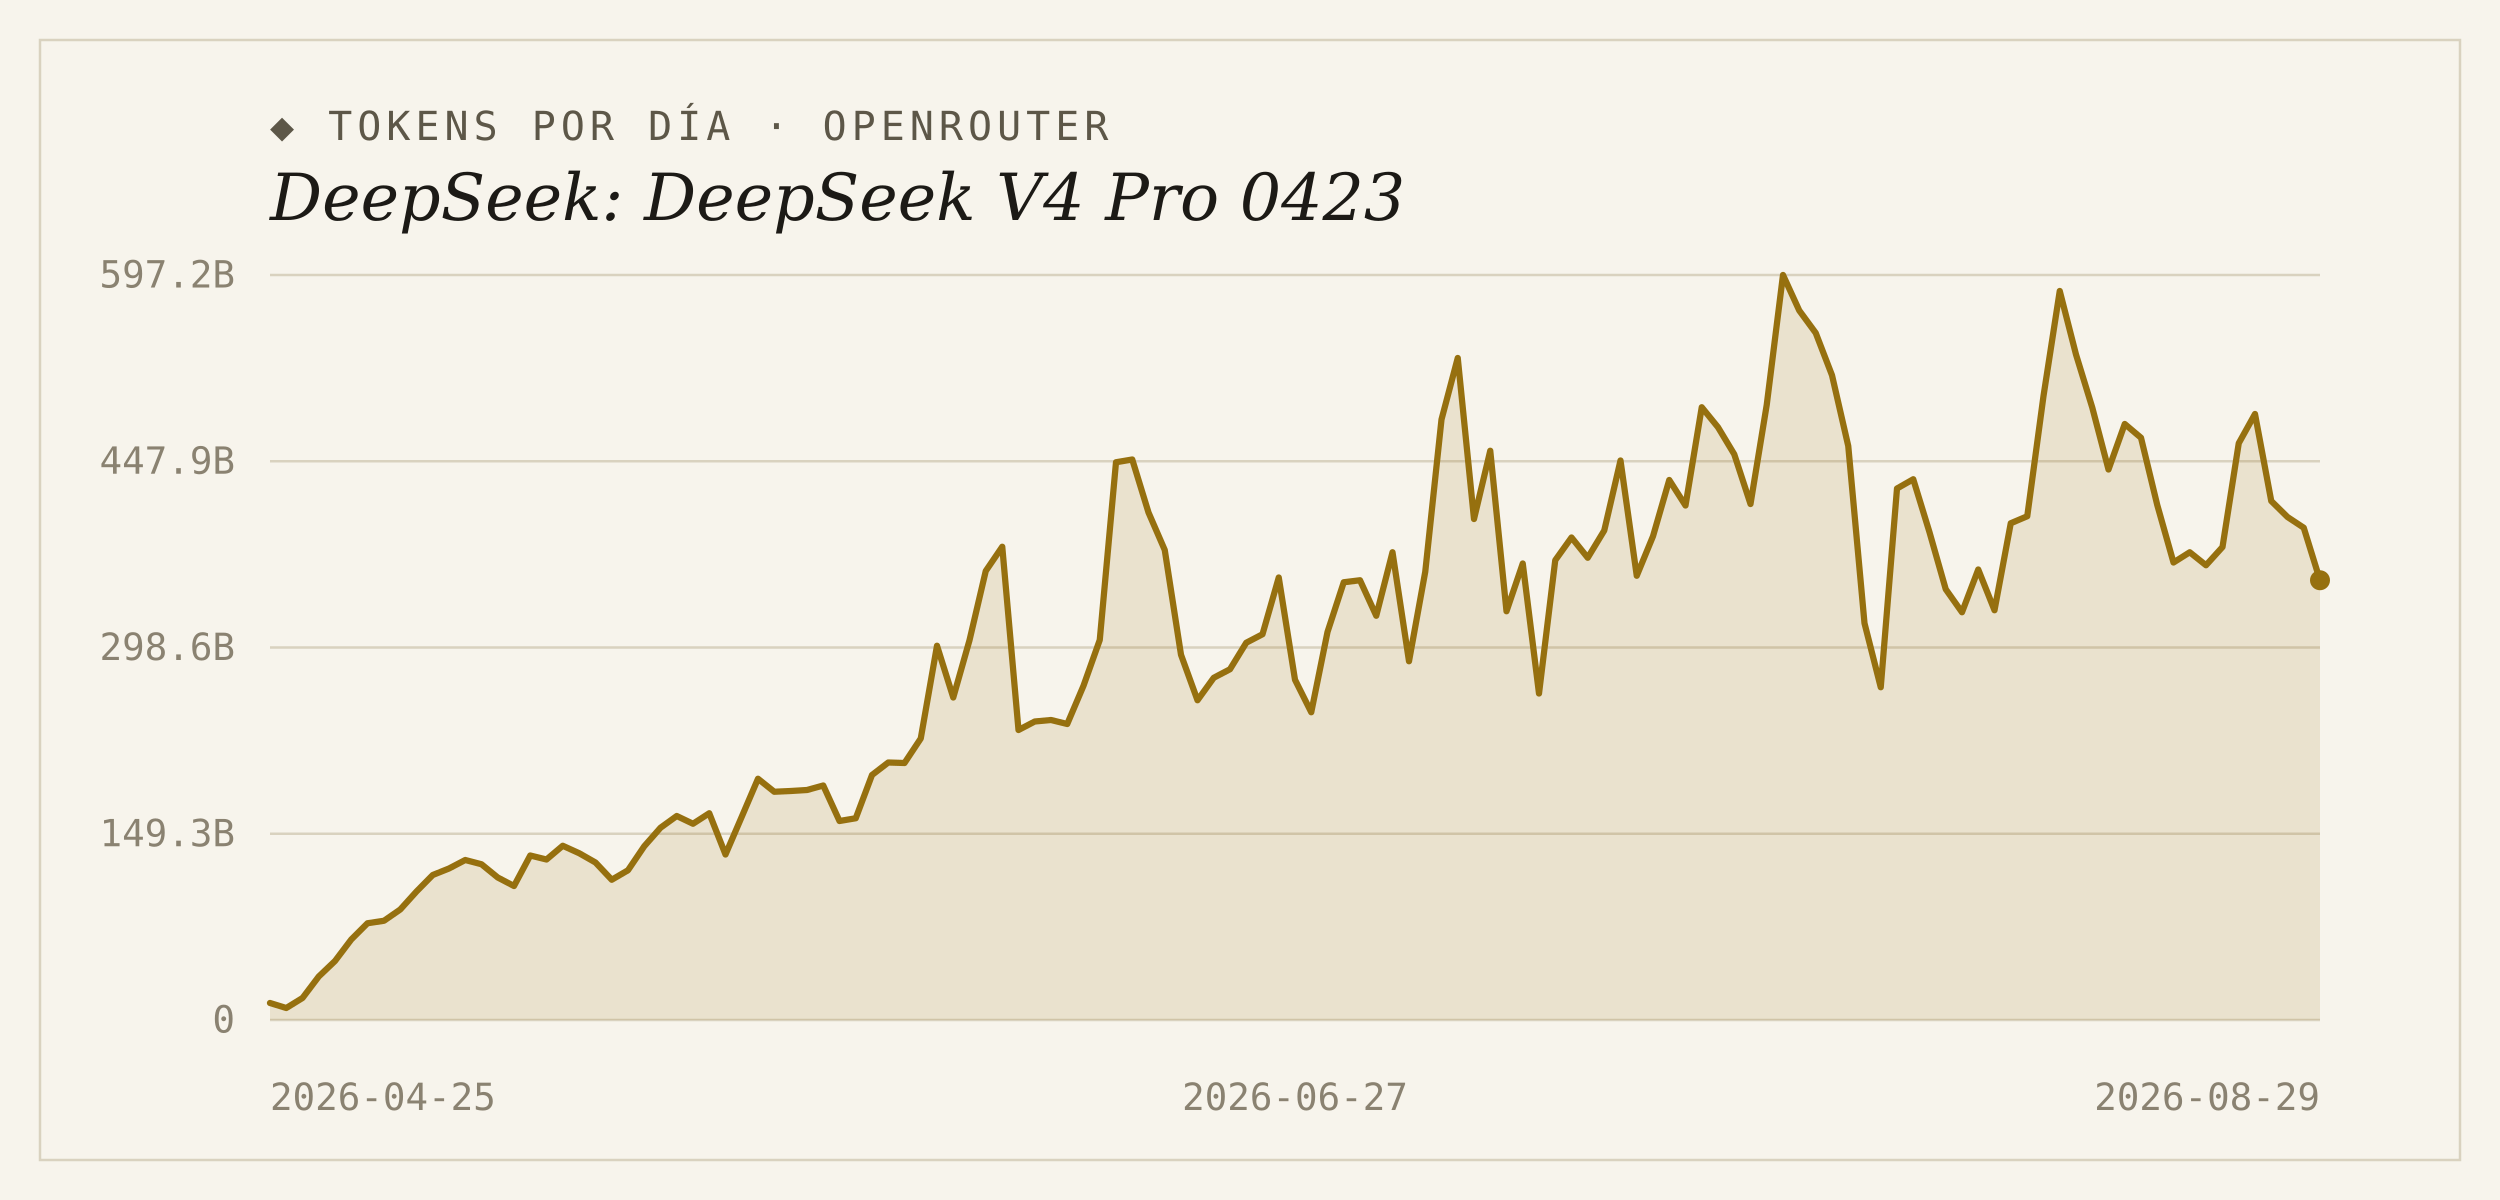
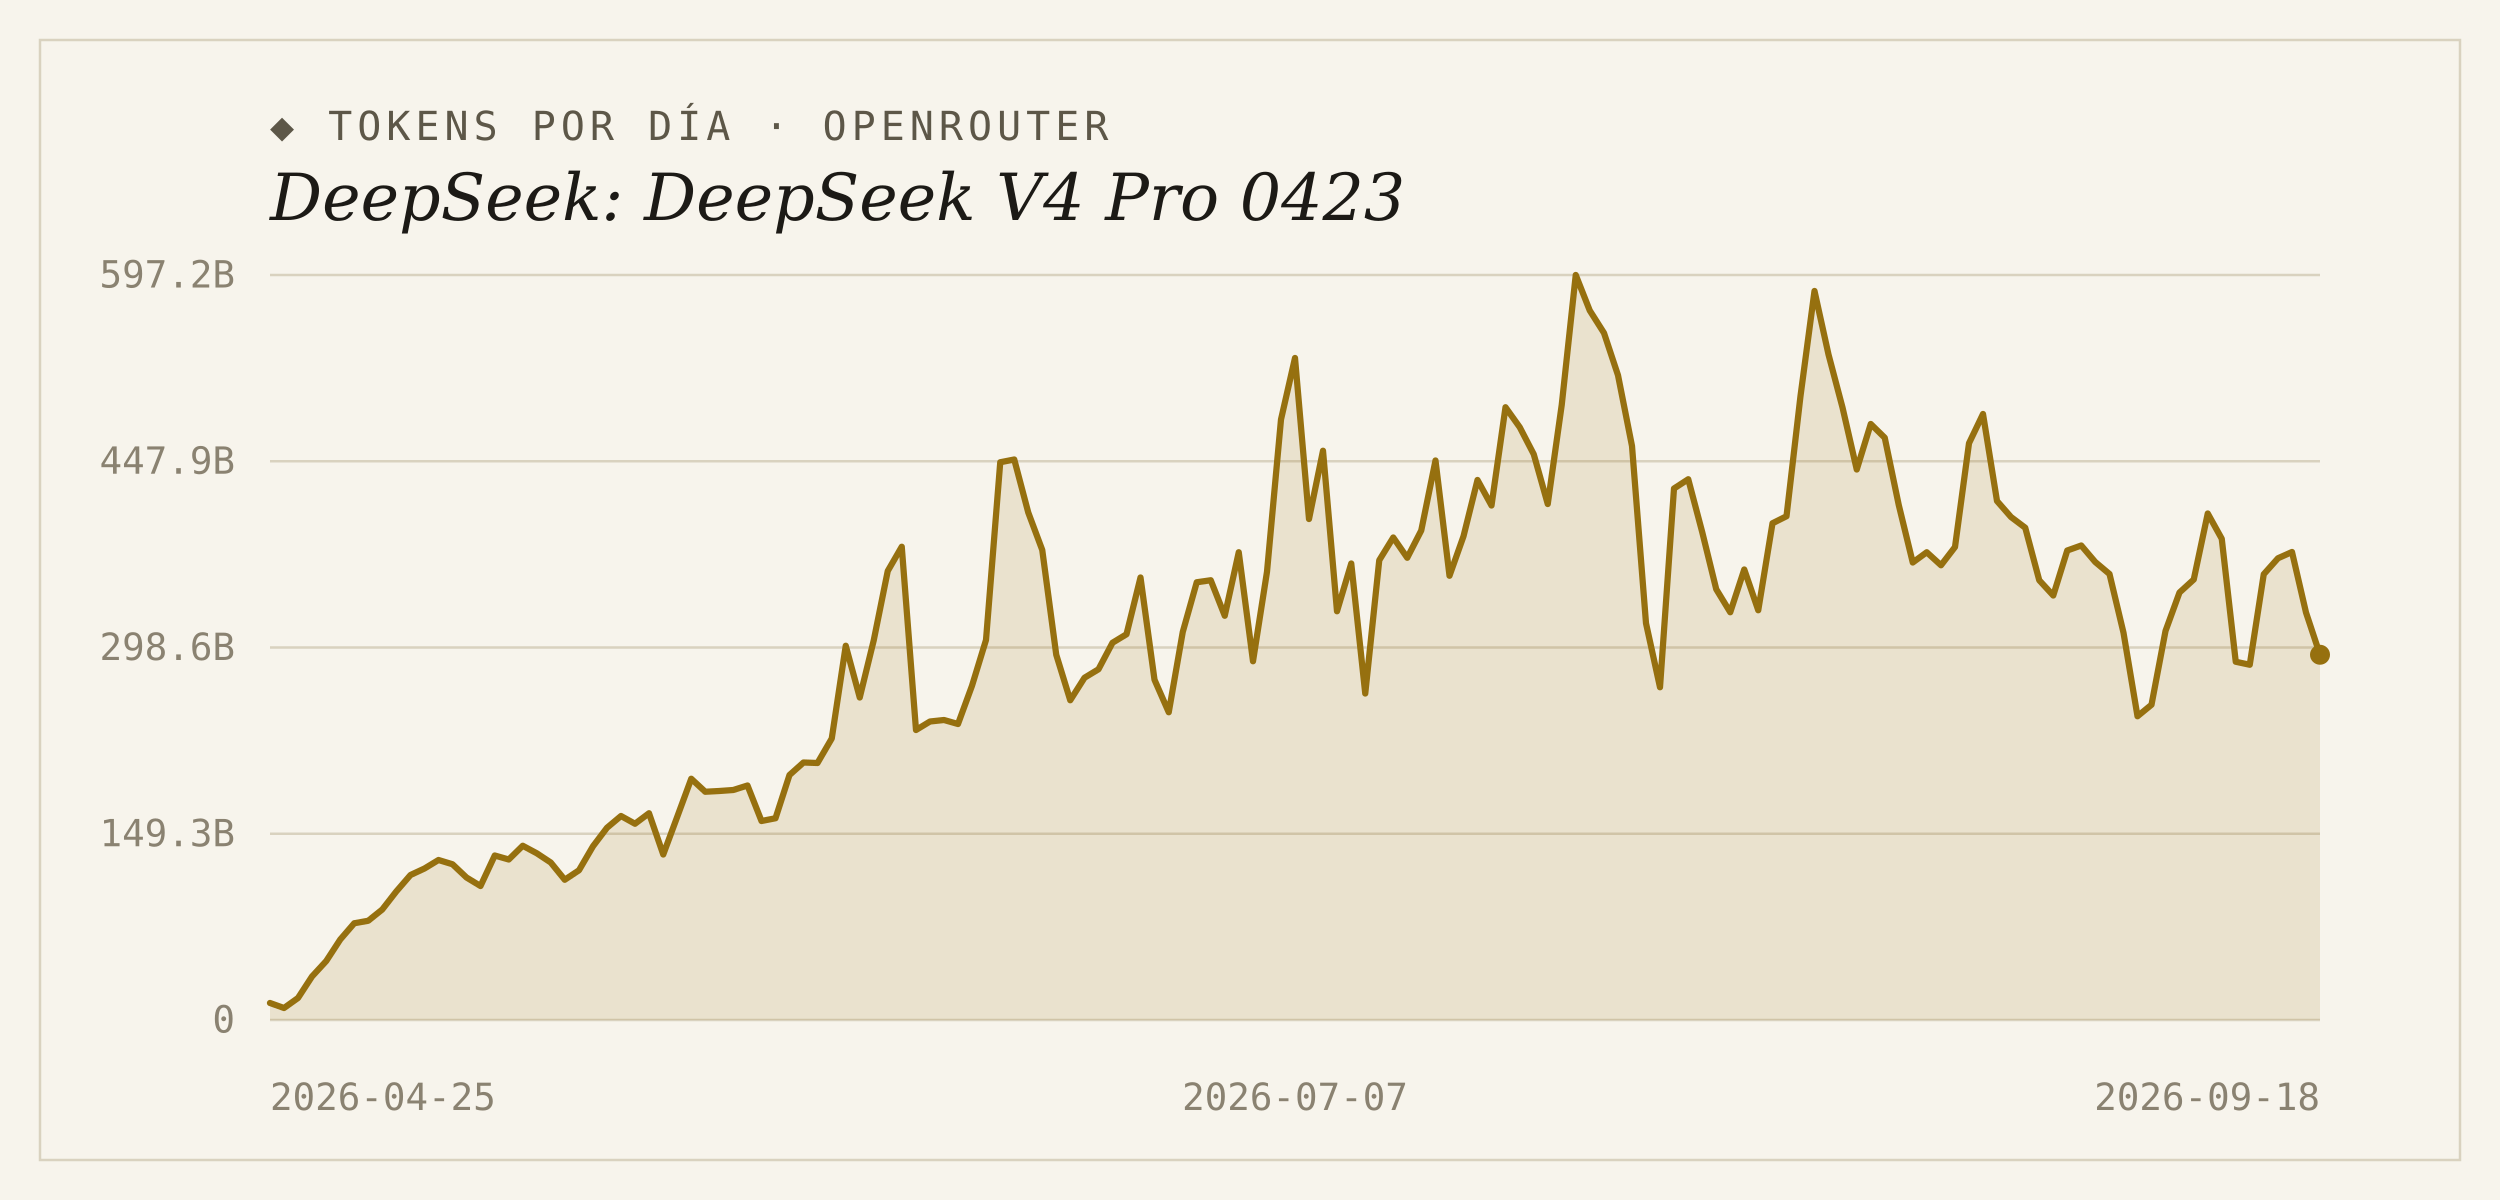
<svg xmlns="http://www.w3.org/2000/svg" width="1000" height="480" viewBox="0 0 1000 480">
  <rect width="1000" height="480" fill="#f7f4ec" />
  <rect x="16" y="16" width="968" height="448" fill="none" stroke="#d9d2bf" stroke-width="1" />
  <text x="108" y="56" font-family="'DejaVu Sans Mono', Consolas, monospace" font-size="16" letter-spacing="2" fill="#5d5748">◆ TOKENS POR DÍA · OPENROUTER</text>
  <text x="108" y="88" font-family="Georgia, 'DejaVu Serif', serif" font-size="26" font-style="italic" fill="#1c1a16">DeepSeek: DeepSeek V4 Pro 0423</text>
  <line x1="108" y1="408.0" x2="928" y2="408.0" stroke="#d9d2bf" stroke-width="1" />
  <text x="94" y="413" text-anchor="end" font-family="'DejaVu Sans Mono', Consolas, monospace" font-size="15" fill="#8a8271">0</text>
  <line x1="108" y1="333.5" x2="928" y2="333.5" stroke="#d9d2bf" stroke-width="1" />
  <text x="94" y="338.5" text-anchor="end" font-family="'DejaVu Sans Mono', Consolas, monospace" font-size="15" fill="#8a8271">149.3B</text>
  <line x1="108" y1="259.0" x2="928" y2="259.0" stroke="#d9d2bf" stroke-width="1" />
  <text x="94" y="264" text-anchor="end" font-family="'DejaVu Sans Mono', Consolas, monospace" font-size="15" fill="#8a8271">298.6B</text>
  <line x1="108" y1="184.5" x2="928" y2="184.5" stroke="#d9d2bf" stroke-width="1" />
  <text x="94" y="189.5" text-anchor="end" font-family="'DejaVu Sans Mono', Consolas, monospace" font-size="15" fill="#8a8271">447.9B</text>
  <line x1="108" y1="110.0" x2="928" y2="110.0" stroke="#d9d2bf" stroke-width="1" />
  <text x="94" y="115" text-anchor="end" font-family="'DejaVu Sans Mono', Consolas, monospace" font-size="15" fill="#8a8271">597.2B</text>
-   <path d="M 108,408.0 L 108.0,401.2 L 114.5,403.2 L 121.0,399.2 L 127.5,390.6 L 134.0,384.4 L 140.5,375.8 L 147.0,369.3 L 153.6,368.3 L 160.1,363.8 L 166.6,356.6 L 173.1,350.0 L 179.6,347.4 L 186.1,344.0 L 192.6,345.7 L 199.1,351.0 L 205.6,354.4 L 212.1,342.2 L 218.6,343.8 L 225.1,338.3 L 231.7,341.3 L 238.2,345.0 L 244.7,351.9 L 251.2,348.1 L 257.7,338.5 L 264.2,331.1 L 270.7,326.4 L 277.2,329.5 L 283.7,325.3 L 290.2,341.8 L 296.7,326.7 L 303.2,311.5 L 309.7,316.7 L 316.3,316.4 L 322.8,316.0 L 329.3,314.2 L 335.8,328.4 L 342.3,327.3 L 348.8,310.0 L 355.3,305.0 L 361.8,305.2 L 368.3,295.4 L 374.8,258.3 L 381.3,279.0 L 387.8,256.1 L 394.3,228.4 L 400.9,218.7 L 407.4,292.0 L 413.9,288.6 L 420.4,288.0 L 426.9,289.6 L 433.4,274.3 L 439.9,256.0 L 446.4,184.9 L 452.9,183.8 L 459.4,205.0 L 465.9,220.0 L 472.4,261.9 L 479.0,280.1 L 485.5,271.1 L 492.0,267.7 L 498.5,257.1 L 505.0,253.7 L 511.5,231.0 L 518.0,271.9 L 524.5,284.9 L 531.0,252.8 L 537.5,232.9 L 544.0,232.1 L 550.5,246.3 L 557.0,220.9 L 563.6,264.5 L 570.1,228.7 L 576.6,167.8 L 583.1,143.2 L 589.6,207.6 L 596.1,180.3 L 602.6,244.5 L 609.1,225.4 L 615.6,277.4 L 622.1,224.1 L 628.6,215.0 L 635.1,223.1 L 641.7,212.2 L 648.2,184.2 L 654.7,230.3 L 661.2,214.5 L 667.7,192.0 L 674.2,202.2 L 680.7,162.9 L 687.2,170.9 L 693.7,181.7 L 700.2,201.6 L 706.7,161.9 L 713.2,110.0 L 719.7,124.2 L 726.3,133.2 L 732.8,150.1 L 739.3,178.4 L 745.8,249.3 L 752.3,274.9 L 758.8,195.4 L 765.3,191.7 L 771.8,212.9 L 778.3,235.7 L 784.8,244.9 L 791.3,227.8 L 797.8,244.1 L 804.3,209.3 L 810.9,206.5 L 817.4,158.4 L 823.9,116.4 L 830.4,141.8 L 836.9,163.0 L 843.4,187.8 L 849.9,169.6 L 856.4,175.1 L 862.9,202.0 L 869.4,225.0 L 875.9,220.9 L 882.4,226.1 L 889.0,218.8 L 895.5,177.3 L 902.0,165.6 L 908.5,200.4 L 915.0,206.8 L 921.5,211.1 L 928.0,232.1 L 928.0,408.0 Z" fill="#96700f" fill-opacity="0.14" />
-   <polyline points="108.0,401.2 114.5,403.2 121.0,399.2 127.5,390.6 134.0,384.4 140.5,375.8 147.0,369.3 153.6,368.3 160.1,363.8 166.6,356.6 173.1,350.0 179.6,347.4 186.1,344.0 192.6,345.7 199.1,351.0 205.6,354.4 212.1,342.2 218.6,343.8 225.1,338.3 231.7,341.3 238.2,345.0 244.7,351.9 251.2,348.1 257.7,338.5 264.2,331.1 270.7,326.4 277.2,329.5 283.7,325.3 290.2,341.8 296.7,326.7 303.2,311.5 309.7,316.7 316.3,316.4 322.8,316.0 329.3,314.2 335.8,328.4 342.3,327.3 348.8,310.0 355.3,305.0 361.8,305.2 368.3,295.4 374.8,258.3 381.3,279.0 387.8,256.1 394.3,228.4 400.9,218.7 407.4,292.0 413.9,288.6 420.4,288.0 426.9,289.6 433.4,274.3 439.9,256.0 446.4,184.9 452.9,183.8 459.4,205.0 465.9,220.0 472.4,261.9 479.0,280.1 485.5,271.1 492.0,267.7 498.5,257.1 505.0,253.7 511.5,231.0 518.0,271.9 524.5,284.9 531.0,252.8 537.5,232.9 544.0,232.1 550.5,246.3 557.0,220.9 563.6,264.5 570.1,228.7 576.6,167.8 583.1,143.2 589.6,207.6 596.1,180.3 602.6,244.5 609.1,225.4 615.6,277.4 622.1,224.1 628.6,215.0 635.1,223.1 641.7,212.2 648.2,184.2 654.7,230.3 661.2,214.5 667.7,192.0 674.2,202.2 680.7,162.9 687.2,170.9 693.7,181.7 700.2,201.6 706.7,161.9 713.2,110.0 719.7,124.2 726.3,133.2 732.8,150.1 739.3,178.4 745.8,249.3 752.3,274.9 758.8,195.4 765.3,191.7 771.8,212.9 778.3,235.7 784.8,244.9 791.3,227.8 797.8,244.1 804.3,209.3 810.9,206.5 817.4,158.4 823.9,116.4 830.4,141.8 836.9,163.0 843.4,187.8 849.9,169.6 856.4,175.1 862.9,202.0 869.4,225.0 875.9,220.9 882.4,226.1 889.0,218.8 895.5,177.3 902.0,165.6 908.5,200.4 915.0,206.8 921.5,211.1 928.0,232.1" fill="none" stroke="#96700f" stroke-width="2.5" stroke-linejoin="round" stroke-linecap="round" />
-   <circle cx="928.0" cy="232.1" r="4" fill="#96700f" />
+   <path d="M 108,408.0 L 108.0,401.2 L 113.6,403.2 L 119.2,399.2 L 124.8,390.6 L 130.5,384.4 L 136.1,375.8 L 141.7,369.3 L 147.3,368.3 L 152.9,363.8 L 158.5,356.6 L 164.2,350.0 L 169.8,347.4 L 175.4,344.0 L 181.0,345.7 L 186.6,351.0 L 192.2,354.4 L 197.9,342.2 L 203.5,343.8 L 209.1,338.3 L 214.7,341.3 L 220.3,345.0 L 225.9,351.9 L 231.6,348.1 L 237.2,338.5 L 242.8,331.1 L 248.4,326.4 L 254.0,329.5 L 259.6,325.3 L 265.3,341.8 L 270.9,326.7 L 276.5,311.5 L 282.1,316.7 L 287.7,316.4 L 293.3,316.0 L 299.0,314.2 L 304.6,328.4 L 310.2,327.3 L 315.8,310.0 L 321.4,305.0 L 327.0,305.2 L 332.7,295.4 L 338.3,258.3 L 343.9,279.0 L 349.5,256.1 L 355.1,228.4 L 360.7,218.7 L 366.4,292.0 L 372.0,288.6 L 377.6,288.0 L 383.2,289.6 L 388.8,274.3 L 394.4,256.0 L 400.1,184.9 L 405.7,183.8 L 411.3,205.0 L 416.9,220.0 L 422.5,261.9 L 428.1,280.1 L 433.8,271.1 L 439.4,267.7 L 445.0,257.1 L 450.6,253.7 L 456.2,231.0 L 461.8,271.9 L 467.5,284.9 L 473.1,252.8 L 478.7,232.9 L 484.3,232.1 L 489.9,246.3 L 495.5,220.9 L 501.2,264.5 L 506.8,228.7 L 512.4,167.8 L 518.0,143.2 L 523.6,207.6 L 529.2,180.3 L 534.8,244.5 L 540.5,225.4 L 546.1,277.4 L 551.7,224.1 L 557.3,215.0 L 562.9,223.1 L 568.5,212.2 L 574.2,184.2 L 579.8,230.3 L 585.4,214.5 L 591.0,192.0 L 596.6,202.2 L 602.2,162.9 L 607.9,170.9 L 613.5,181.7 L 619.1,201.6 L 624.7,161.9 L 630.3,110.0 L 635.9,124.2 L 641.6,133.2 L 647.2,150.1 L 652.8,178.4 L 658.4,249.3 L 664.0,274.9 L 669.6,195.4 L 675.3,191.7 L 680.9,212.9 L 686.5,235.7 L 692.1,244.9 L 697.7,227.8 L 703.3,244.1 L 709.0,209.3 L 714.6,206.5 L 720.2,158.4 L 725.8,116.4 L 731.4,141.8 L 737.0,163.0 L 742.7,187.8 L 748.3,169.6 L 753.9,175.1 L 759.5,202.0 L 765.1,225.0 L 770.7,220.9 L 776.4,226.1 L 782.0,218.8 L 787.6,177.3 L 793.2,165.6 L 798.8,200.4 L 804.4,206.8 L 810.1,211.1 L 815.7,232.1 L 821.3,238.2 L 826.9,220.2 L 832.5,218.2 L 838.1,224.8 L 843.8,229.6 L 849.4,253.1 L 855.0,286.5 L 860.6,281.9 L 866.2,252.4 L 871.8,237.0 L 877.5,231.8 L 883.1,205.4 L 888.7,215.5 L 894.3,264.7 L 899.9,265.9 L 905.5,229.7 L 911.2,223.3 L 916.8,220.8 L 922.4,245.0 L 928.0,261.9 L 928.0,408.0 Z" fill="#96700f" fill-opacity="0.14" />
+   <polyline points="108.0,401.2 113.6,403.2 119.2,399.2 124.8,390.6 130.5,384.4 136.1,375.8 141.7,369.3 147.3,368.3 152.9,363.8 158.5,356.6 164.2,350.0 169.8,347.4 175.4,344.0 181.0,345.7 186.6,351.0 192.2,354.4 197.9,342.2 203.5,343.8 209.1,338.3 214.7,341.3 220.3,345.0 225.9,351.9 231.6,348.1 237.2,338.5 242.8,331.1 248.4,326.4 254.0,329.5 259.6,325.3 265.3,341.8 270.9,326.7 276.5,311.5 282.1,316.7 287.7,316.4 293.3,316.0 299.0,314.2 304.6,328.4 310.2,327.3 315.8,310.0 321.4,305.0 327.0,305.2 332.7,295.4 338.3,258.3 343.9,279.0 349.5,256.1 355.1,228.4 360.7,218.7 366.4,292.0 372.0,288.6 377.6,288.0 383.2,289.6 388.8,274.3 394.4,256.0 400.1,184.9 405.7,183.8 411.3,205.0 416.9,220.0 422.5,261.9 428.1,280.1 433.8,271.1 439.4,267.7 445.0,257.1 450.6,253.7 456.2,231.0 461.8,271.9 467.5,284.9 473.1,252.8 478.7,232.9 484.3,232.1 489.9,246.3 495.5,220.9 501.2,264.5 506.8,228.7 512.4,167.8 518.0,143.2 523.6,207.6 529.2,180.3 534.8,244.5 540.5,225.4 546.1,277.4 551.7,224.1 557.3,215.0 562.9,223.1 568.5,212.2 574.2,184.2 579.8,230.3 585.4,214.5 591.0,192.0 596.6,202.2 602.2,162.9 607.9,170.9 613.5,181.7 619.1,201.6 624.7,161.9 630.3,110.0 635.9,124.2 641.6,133.2 647.2,150.1 652.8,178.4 658.4,249.3 664.0,274.9 669.6,195.4 675.3,191.7 680.9,212.9 686.5,235.7 692.1,244.9 697.7,227.8 703.3,244.1 709.0,209.3 714.6,206.5 720.2,158.4 725.8,116.4 731.4,141.8 737.0,163.0 742.7,187.8 748.3,169.6 753.9,175.1 759.5,202.0 765.1,225.0 770.7,220.9 776.4,226.1 782.0,218.8 787.6,177.3 793.2,165.6 798.8,200.4 804.4,206.8 810.1,211.1 815.7,232.1 821.3,238.2 826.9,220.2 832.5,218.2 838.1,224.8 843.8,229.6 849.4,253.1 855.0,286.5 860.6,281.9 866.2,252.4 871.8,237.0 877.5,231.8 883.1,205.4 888.7,215.5 894.3,264.7 899.9,265.9 905.5,229.7 911.2,223.3 916.8,220.8 922.4,245.0 928.0,261.9" fill="none" stroke="#96700f" stroke-width="2.5" stroke-linejoin="round" stroke-linecap="round" />
+   <circle cx="928.0" cy="261.9" r="4" fill="#96700f" />
  <text x="108" y="444" text-anchor="start" font-family="'DejaVu Sans Mono', Consolas, monospace" font-size="15" fill="#8a8271">2026-04-25</text>
-   <text x="518" y="444" text-anchor="middle" font-family="'DejaVu Sans Mono', Consolas, monospace" font-size="15" fill="#8a8271">2026-06-27</text>
-   <text x="928" y="444" text-anchor="end" font-family="'DejaVu Sans Mono', Consolas, monospace" font-size="15" fill="#8a8271">2026-08-29</text>
+   <text x="518" y="444" text-anchor="middle" font-family="'DejaVu Sans Mono', Consolas, monospace" font-size="15" fill="#8a8271">2026-07-07</text>
+   <text x="928" y="444" text-anchor="end" font-family="'DejaVu Sans Mono', Consolas, monospace" font-size="15" fill="#8a8271">2026-09-18</text>
</svg>
